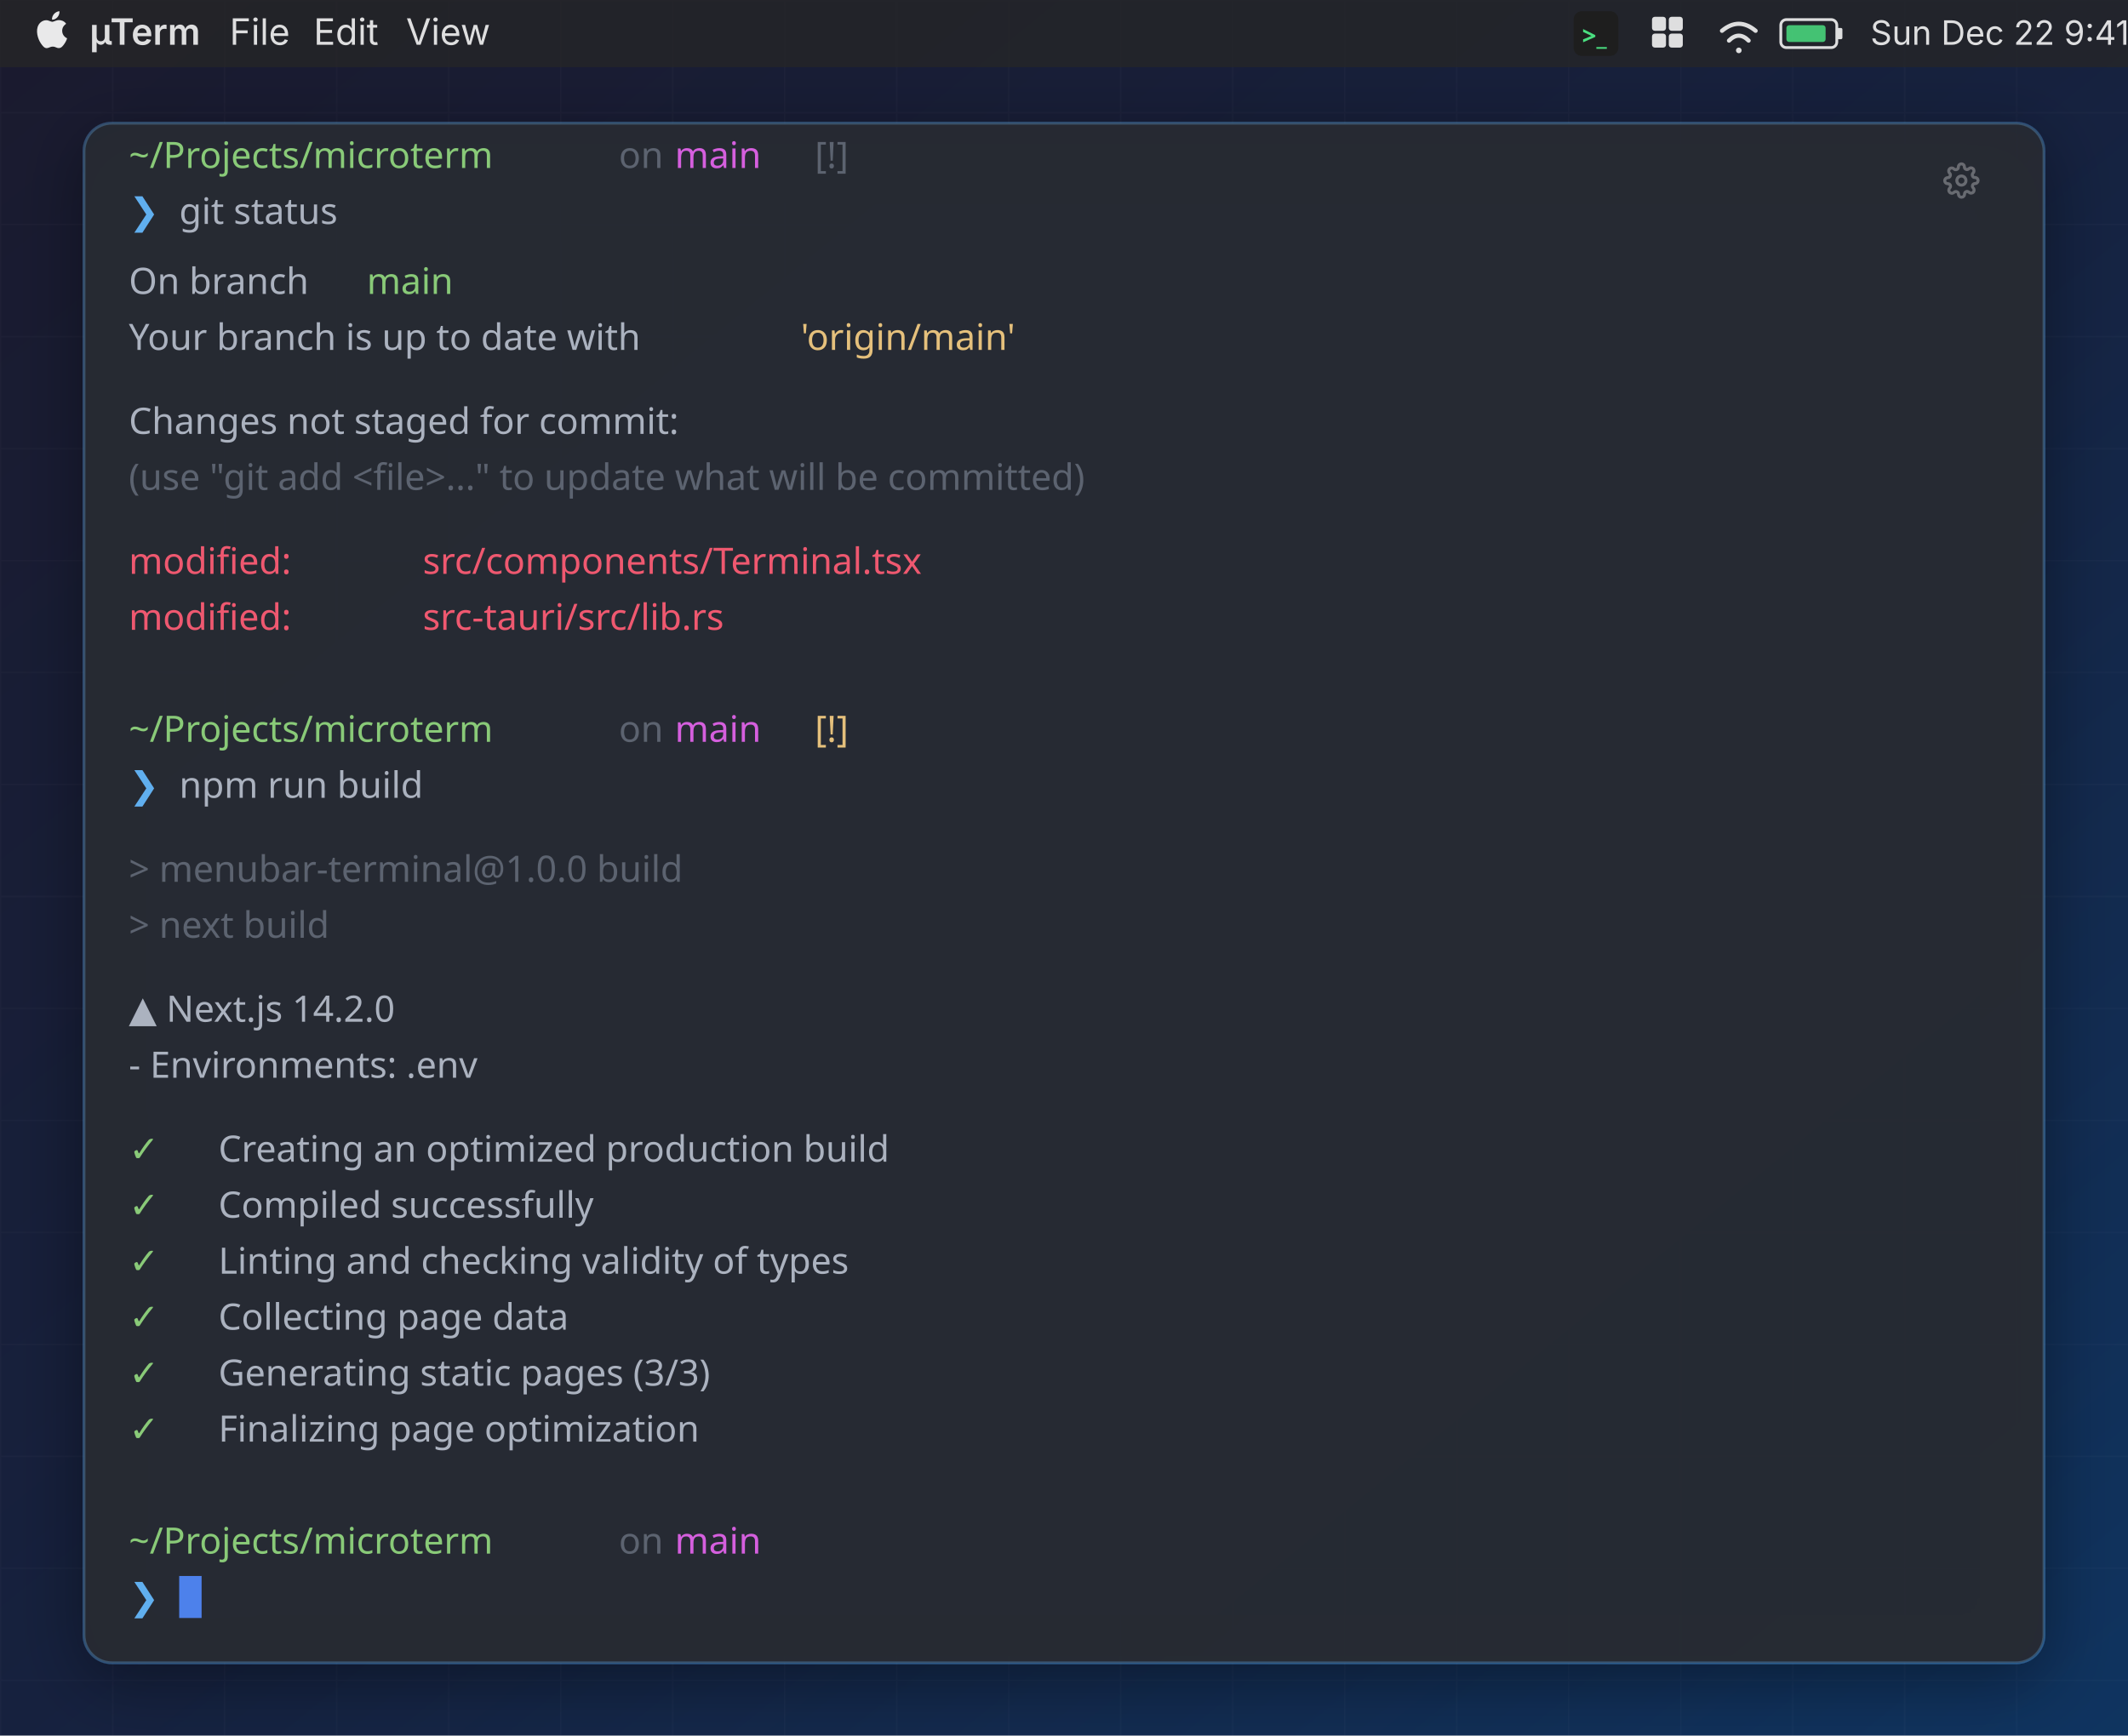
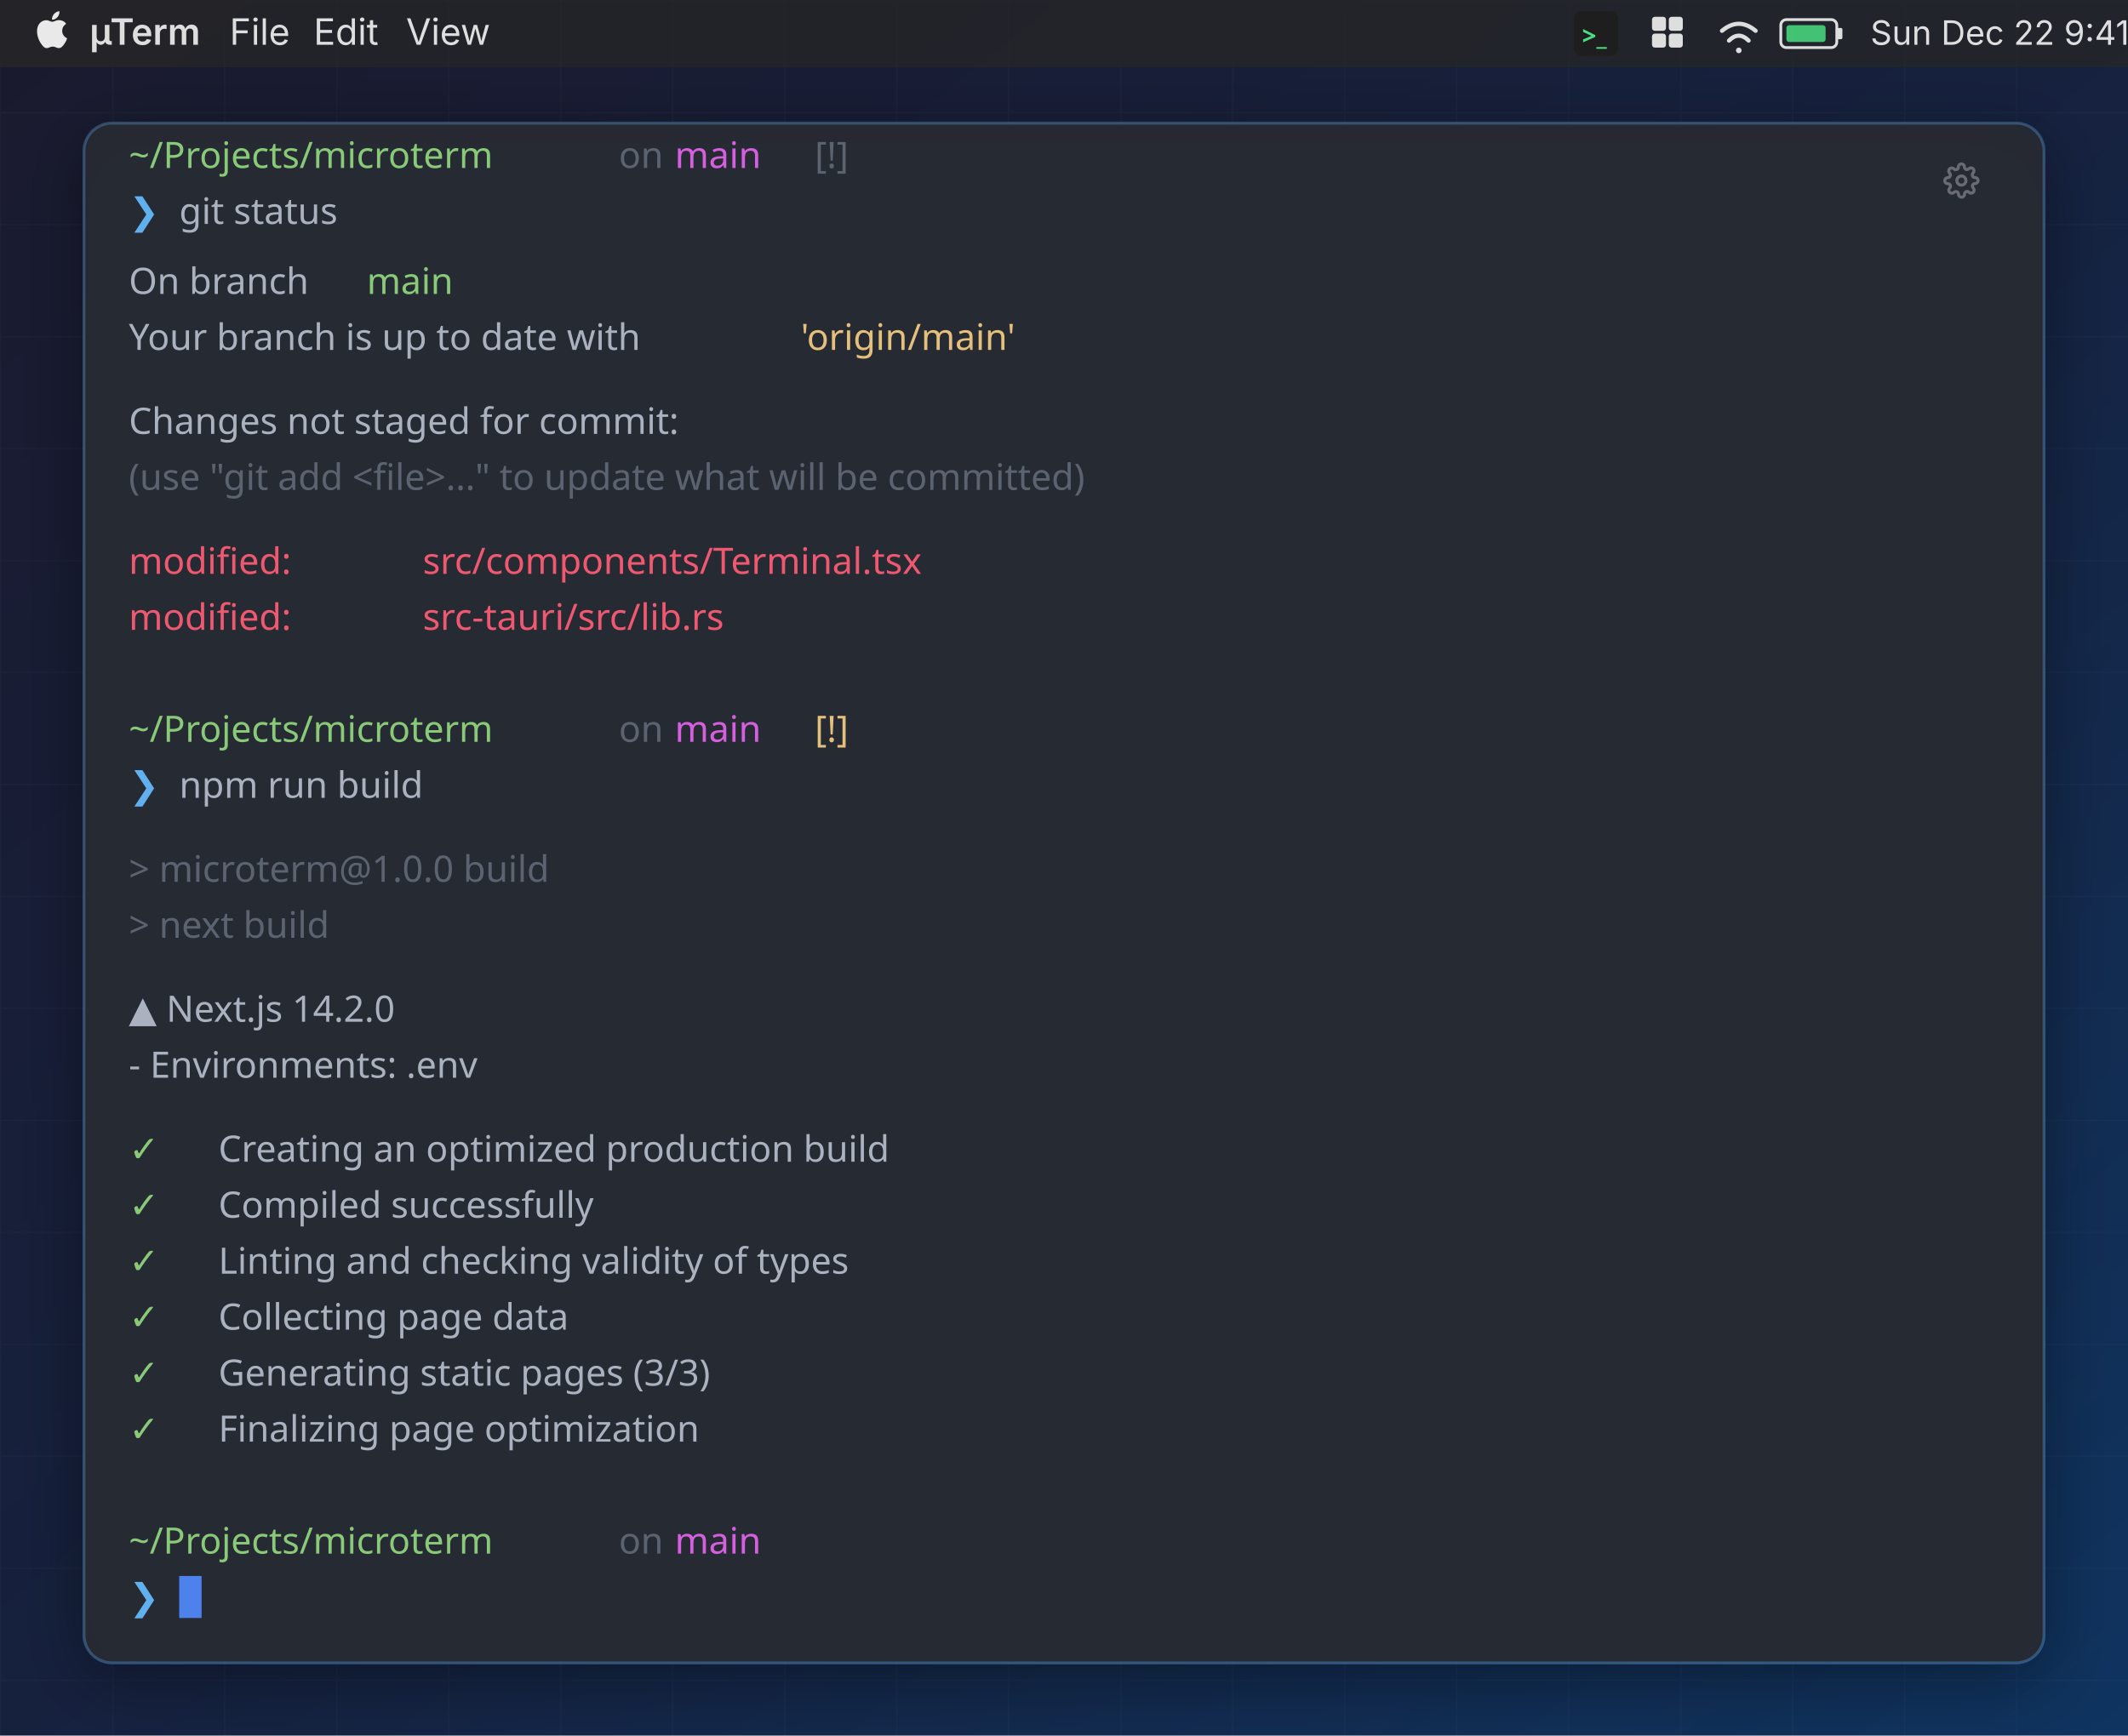
<svg xmlns="http://www.w3.org/2000/svg" viewBox="0 0 760 620" fill="none">
  <defs>
    <linearGradient id="desktopBg" x1="0%" y1="0%" x2="100%" y2="100%">
      <stop offset="0%" style="stop-color:#1a1a2e" />
      <stop offset="50%" style="stop-color:#16213e" />
      <stop offset="100%" style="stop-color:#0f3460" />
    </linearGradient>
    <filter id="windowShadow" x="-10%" y="-10%" width="120%" height="120%">
      <feDropShadow dx="0" dy="6" stdDeviation="12" flood-color="#000" flood-opacity="0.4" />
    </filter>
    <filter id="iconGlow">
      <feGaussianBlur stdDeviation="2" result="blur" />
      <feMerge>
        <feMergeNode in="blur" />
        <feMergeNode in="SourceGraphic" />
      </feMerge>
    </filter>
  </defs>
  <rect width="760" height="620" fill="url(#desktopBg)" />
  <pattern id="grid" width="40" height="40" patternUnits="userSpaceOnUse">
    <path d="M 40 0 L 0 0 0 40" fill="none" stroke="rgba(255,255,255,0.02)" stroke-width="1" />
  </pattern>
  <rect width="760" height="620" fill="url(#grid)" />
  <rect x="0" y="0" width="760" height="24" fill="rgba(38,38,38,0.75)" />
  <g transform="translate(12, 4)">
    <path d="M12.152 6.896c-.948 0-2.415-1.078-3.96-1.04-2.04.027-3.91 1.183-4.961 3.014-2.117 3.675-.546 9.103 1.519 12.09 1.013 1.454 2.208 3.09 3.792 3.039 1.52-.065 2.09-.987 3.935-.987 1.831 0 2.35.987 3.96.948 1.637-.026 2.676-1.48 3.676-2.948 1.156-1.688 1.636-3.325 1.662-3.415-.039-.013-3.182-1.221-3.22-4.857-.026-3.04 2.48-4.494 2.597-4.559-1.429-2.09-3.623-2.324-4.39-2.376-2-.156-3.675 1.09-4.61 1.09zM15.53 3.83c.843-1.012 1.4-2.427 1.245-3.83-1.207.052-2.662.805-3.532 1.818-.78.896-1.454 2.338-1.273 3.714 1.338.104 2.715-.688 3.559-1.701" fill="#fff" opacity="0.9" transform="scale(0.55)" />
  </g>
  <text x="32" y="16" font-family="-apple-system, SF Pro Text, system-ui" font-size="13" font-weight="600" fill="#fff" opacity="0.85">µTerm</text>
  <text x="82" y="16" font-family="-apple-system, SF Pro Text, system-ui" font-size="13" fill="#fff" opacity="0.85">File</text>
  <text x="112" y="16" font-family="-apple-system, SF Pro Text, system-ui" font-size="13" fill="#fff" opacity="0.85">Edit</text>
  <text x="145" y="16" font-family="-apple-system, SF Pro Text, system-ui" font-size="13" fill="#fff" opacity="0.85">View</text>
  <g transform="translate(562, 4)">
    <rect x="0" y="0" width="16" height="16" rx="3" fill="#1e1e1e" />
    <text x="3" y="12" font-family="SF Mono, Menlo" font-size="9" fill="#4ade80" font-weight="600">&gt;_</text>
  </g>
  <g transform="translate(590, 6)" opacity="0.85">
    <rect x="0" y="0" width="5" height="5" rx="1" fill="#fff" />
    <rect x="6" y="0" width="5" height="5" rx="1" fill="#fff" />
    <rect x="0" y="6" width="5" height="5" rx="1" fill="#fff" />
    <rect x="6" y="6" width="5" height="5" rx="1" fill="#fff" />
  </g>
  <g transform="translate(614, 5)" opacity="0.85">
    <path d="M7 13 L7 13" stroke="#fff" stroke-width="2" stroke-linecap="round" />
    <path d="M3.5 9.5 Q7 6 10.5 9.5" fill="none" stroke="#fff" stroke-width="1.5" stroke-linecap="round" />
    <path d="M1 6 Q7 1 13 6" fill="none" stroke="#fff" stroke-width="1.5" stroke-linecap="round" />
  </g>
  <g transform="translate(636, 7)" opacity="0.85">
    <rect x="0" y="0" width="20" height="10" rx="2" fill="none" stroke="#fff" stroke-width="1" />
    <rect x="20" y="3" width="2" height="4" rx="0.5" fill="#fff" />
    <rect x="2" y="2" width="14" height="6" rx="1" fill="#4ade80" />
  </g>
  <text x="668" y="16" font-family="-apple-system, SF Pro Text, system-ui" font-size="12" fill="#fff" opacity="0.85">Sun Dec 22  9:41 AM</text>
  <g transform="translate(30, 44)" filter="url(#windowShadow)">
    <rect width="700" height="550" rx="10" fill="rgba(40,44,52,0.95)" />
    <rect width="700" height="550" rx="10" fill="none" stroke="rgba(97,175,239,0.3)" stroke-width="1" />
    <g transform="translate(16, 16)">
      <text y="0" font-family="SF Mono, Monaco, Menlo" font-size="13" fill="#89ca78">~/Projects/microterm</text>
      <text y="0" x="175" font-family="SF Mono, Monaco, Menlo" font-size="13" fill="#5c6370">on</text>
      <text y="0" x="195" font-family="SF Mono, Monaco, Menlo" font-size="13" fill="#d55fde"> main</text>
      <text y="0" x="245" font-family="SF Mono, Monaco, Menlo" font-size="13" fill="#5c6370">[!]</text>
      <text y="20" font-family="SF Mono, Monaco, Menlo" font-size="13" fill="#61afef">❯</text>
      <text y="20" x="18" font-family="SF Mono, Monaco, Menlo" font-size="13" fill="#abb2bf">git status</text>
      <text y="45" font-family="SF Mono, Monaco, Menlo" font-size="13" fill="#abb2bf">On branch </text>
      <text y="45" x="85" font-family="SF Mono, Monaco, Menlo" font-size="13" fill="#89ca78">main</text>
      <text y="65" font-family="SF Mono, Monaco, Menlo" font-size="13" fill="#abb2bf">Your branch is up to date with </text>
      <text y="65" x="240" font-family="SF Mono, Monaco, Menlo" font-size="13" fill="#e5c07b">'origin/main'</text>
      <text y="95" font-family="SF Mono, Monaco, Menlo" font-size="13" fill="#abb2bf">Changes not staged for commit:</text>
      <text y="115" font-family="SF Mono, Monaco, Menlo" font-size="13" fill="#5c6370">  (use "git add &lt;file&gt;..." to update what will be committed)</text>
      <text y="145" font-family="SF Mono, Monaco, Menlo" font-size="13" fill="#ef596f">        modified:</text>
      <text y="145" x="105" font-family="SF Mono, Monaco, Menlo" font-size="13" fill="#ef596f">src/components/Terminal.tsx</text>
      <text y="165" font-family="SF Mono, Monaco, Menlo" font-size="13" fill="#ef596f">        modified:</text>
      <text y="165" x="105" font-family="SF Mono, Monaco, Menlo" font-size="13" fill="#ef596f">src-tauri/src/lib.rs</text>
      <text y="205" font-family="SF Mono, Monaco, Menlo" font-size="13" fill="#89ca78">~/Projects/microterm</text>
      <text y="205" x="175" font-family="SF Mono, Monaco, Menlo" font-size="13" fill="#5c6370">on</text>
      <text y="205" x="195" font-family="SF Mono, Monaco, Menlo" font-size="13" fill="#d55fde"> main</text>
      <text y="205" x="245" font-family="SF Mono, Monaco, Menlo" font-size="13" fill="#e5c07b">[!]</text>
      <text y="225" font-family="SF Mono, Monaco, Menlo" font-size="13" fill="#61afef">❯</text>
      <text y="225" x="18" font-family="SF Mono, Monaco, Menlo" font-size="13" fill="#abb2bf">npm run build</text>
-       <text y="255" font-family="SF Mono, Monaco, Menlo" font-size="13" fill="#5c6370">&gt; menubar-terminal@1.0.0 build</text>
+       <text y="255" font-family="SF Mono, Monaco, Menlo" font-size="13" fill="#5c6370">&gt; microterm@1.0.0 build</text>
      <text y="275" font-family="SF Mono, Monaco, Menlo" font-size="13" fill="#5c6370">&gt; next build</text>
      <text y="305" font-family="SF Mono, Monaco, Menlo" font-size="13" fill="#abb2bf">   ▲ Next.js 14.2.0</text>
      <text y="325" font-family="SF Mono, Monaco, Menlo" font-size="13" fill="#abb2bf">   - Environments: .env</text>
      <text y="355" font-family="SF Mono, Monaco, Menlo" font-size="13" fill="#89ca78">   ✓</text>
      <text y="355" x="32" font-family="SF Mono, Monaco, Menlo" font-size="13" fill="#abb2bf">Creating an optimized production build</text>
      <text y="375" font-family="SF Mono, Monaco, Menlo" font-size="13" fill="#89ca78">   ✓</text>
      <text y="375" x="32" font-family="SF Mono, Monaco, Menlo" font-size="13" fill="#abb2bf">Compiled successfully</text>
      <text y="395" font-family="SF Mono, Monaco, Menlo" font-size="13" fill="#89ca78">   ✓</text>
      <text y="395" x="32" font-family="SF Mono, Monaco, Menlo" font-size="13" fill="#abb2bf">Linting and checking validity of types</text>
      <text y="415" font-family="SF Mono, Monaco, Menlo" font-size="13" fill="#89ca78">   ✓</text>
      <text y="415" x="32" font-family="SF Mono, Monaco, Menlo" font-size="13" fill="#abb2bf">Collecting page data</text>
      <text y="435" font-family="SF Mono, Monaco, Menlo" font-size="13" fill="#89ca78">   ✓</text>
      <text y="435" x="32" font-family="SF Mono, Monaco, Menlo" font-size="13" fill="#abb2bf">Generating static pages (3/3)</text>
      <text y="455" font-family="SF Mono, Monaco, Menlo" font-size="13" fill="#89ca78">   ✓</text>
      <text y="455" x="32" font-family="SF Mono, Monaco, Menlo" font-size="13" fill="#abb2bf">Finalizing page optimization</text>
      <text y="495" font-family="SF Mono, Monaco, Menlo" font-size="13" fill="#89ca78">~/Projects/microterm</text>
      <text y="495" x="175" font-family="SF Mono, Monaco, Menlo" font-size="13" fill="#5c6370">on</text>
      <text y="495" x="195" font-family="SF Mono, Monaco, Menlo" font-size="13" fill="#d55fde"> main</text>
      <text y="515" font-family="SF Mono, Monaco, Menlo" font-size="13" fill="#61afef">❯</text>
      <rect x="18" y="503" width="8" height="15" fill="#528bff" opacity="0.9">
        <animate attributeName="opacity" values="0.9;0;0.9" dur="1s" repeatCount="indefinite" />
      </rect>
    </g>
    <g transform="translate(664, 14)" opacity="0.3">
      <svg viewBox="0 0 24 24" width="13" height="13" fill="none" stroke="#fff" stroke-width="2" stroke-linecap="round" stroke-linejoin="round">
        <circle cx="12" cy="12" r="3" />
        <path d="M19.4 15a1.65 1.65 0 0 0 .33 1.82l.06.06a2 2 0 0 1 0 2.83 2 2 0 0 1-2.83 0l-.06-.06a1.65 1.65 0 0 0-1.82-.33 1.65 1.65 0 0 0-1 1.51V21a2 2 0 0 1-2 2 2 2 0 0 1-2-2v-.09A1.65 1.65 0 0 0 9 19.4a1.65 1.65 0 0 0-1.82.33l-.06.06a2 2 0 0 1-2.83 0 2 2 0 0 1 0-2.83l.06-.06a1.65 1.65 0 0 0 .33-1.82 1.65 1.65 0 0 0-1.51-1H3a2 2 0 0 1-2-2 2 2 0 0 1 2-2h.09A1.65 1.65 0 0 0 4.6 9a1.65 1.65 0 0 0-.33-1.82l-.06-.06a2 2 0 0 1 0-2.83 2 2 0 0 1 2.83 0l.06.06a1.65 1.65 0 0 0 1.82.33H9a1.65 1.65 0 0 0 1-1.51V3a2 2 0 0 1 2-2 2 2 0 0 1 2 2v.09a1.65 1.65 0 0 0 1 1.51 1.65 1.65 0 0 0 1.82-.33l.06-.06a2 2 0 0 1 2.83 0 2 2 0 0 1 0 2.83l-.06.06a1.65 1.65 0 0 0-.33 1.82V9a1.65 1.65 0 0 0 1.51 1H21a2 2 0 0 1 2 2 2 2 0 0 1-2 2h-.09a1.65 1.65 0 0 0-1.51 1z" />
      </svg>
    </g>
  </g>
</svg>
